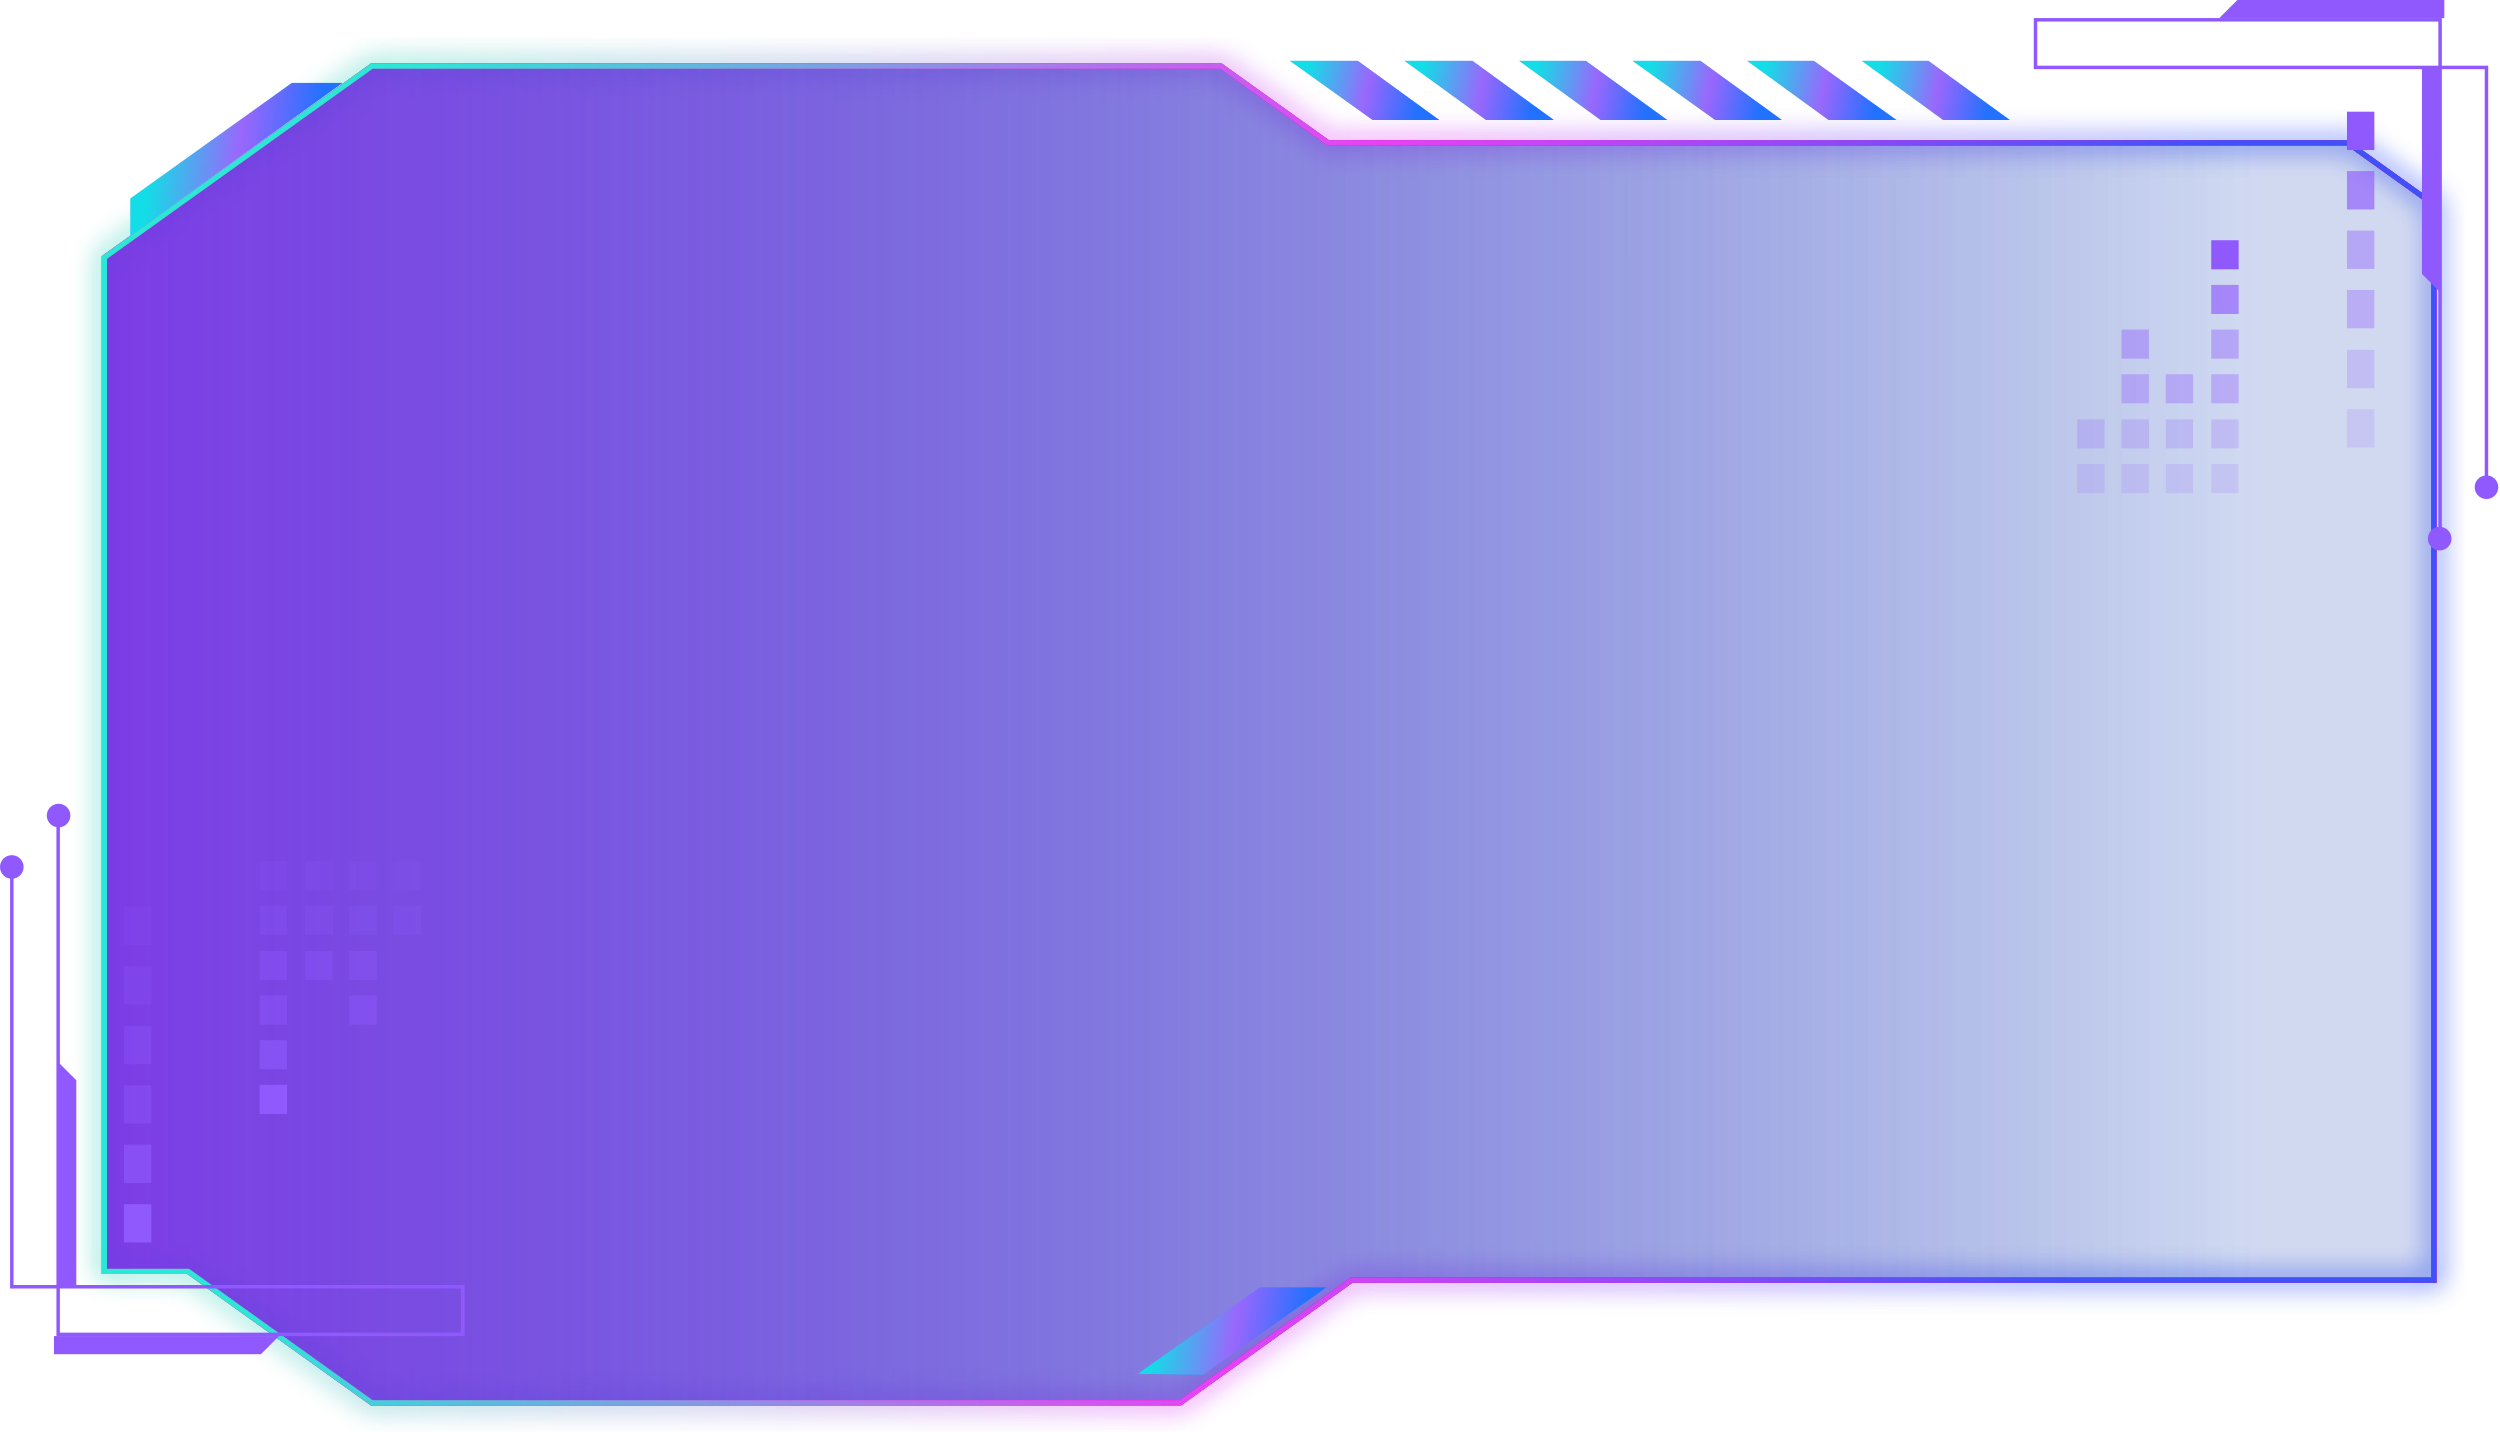
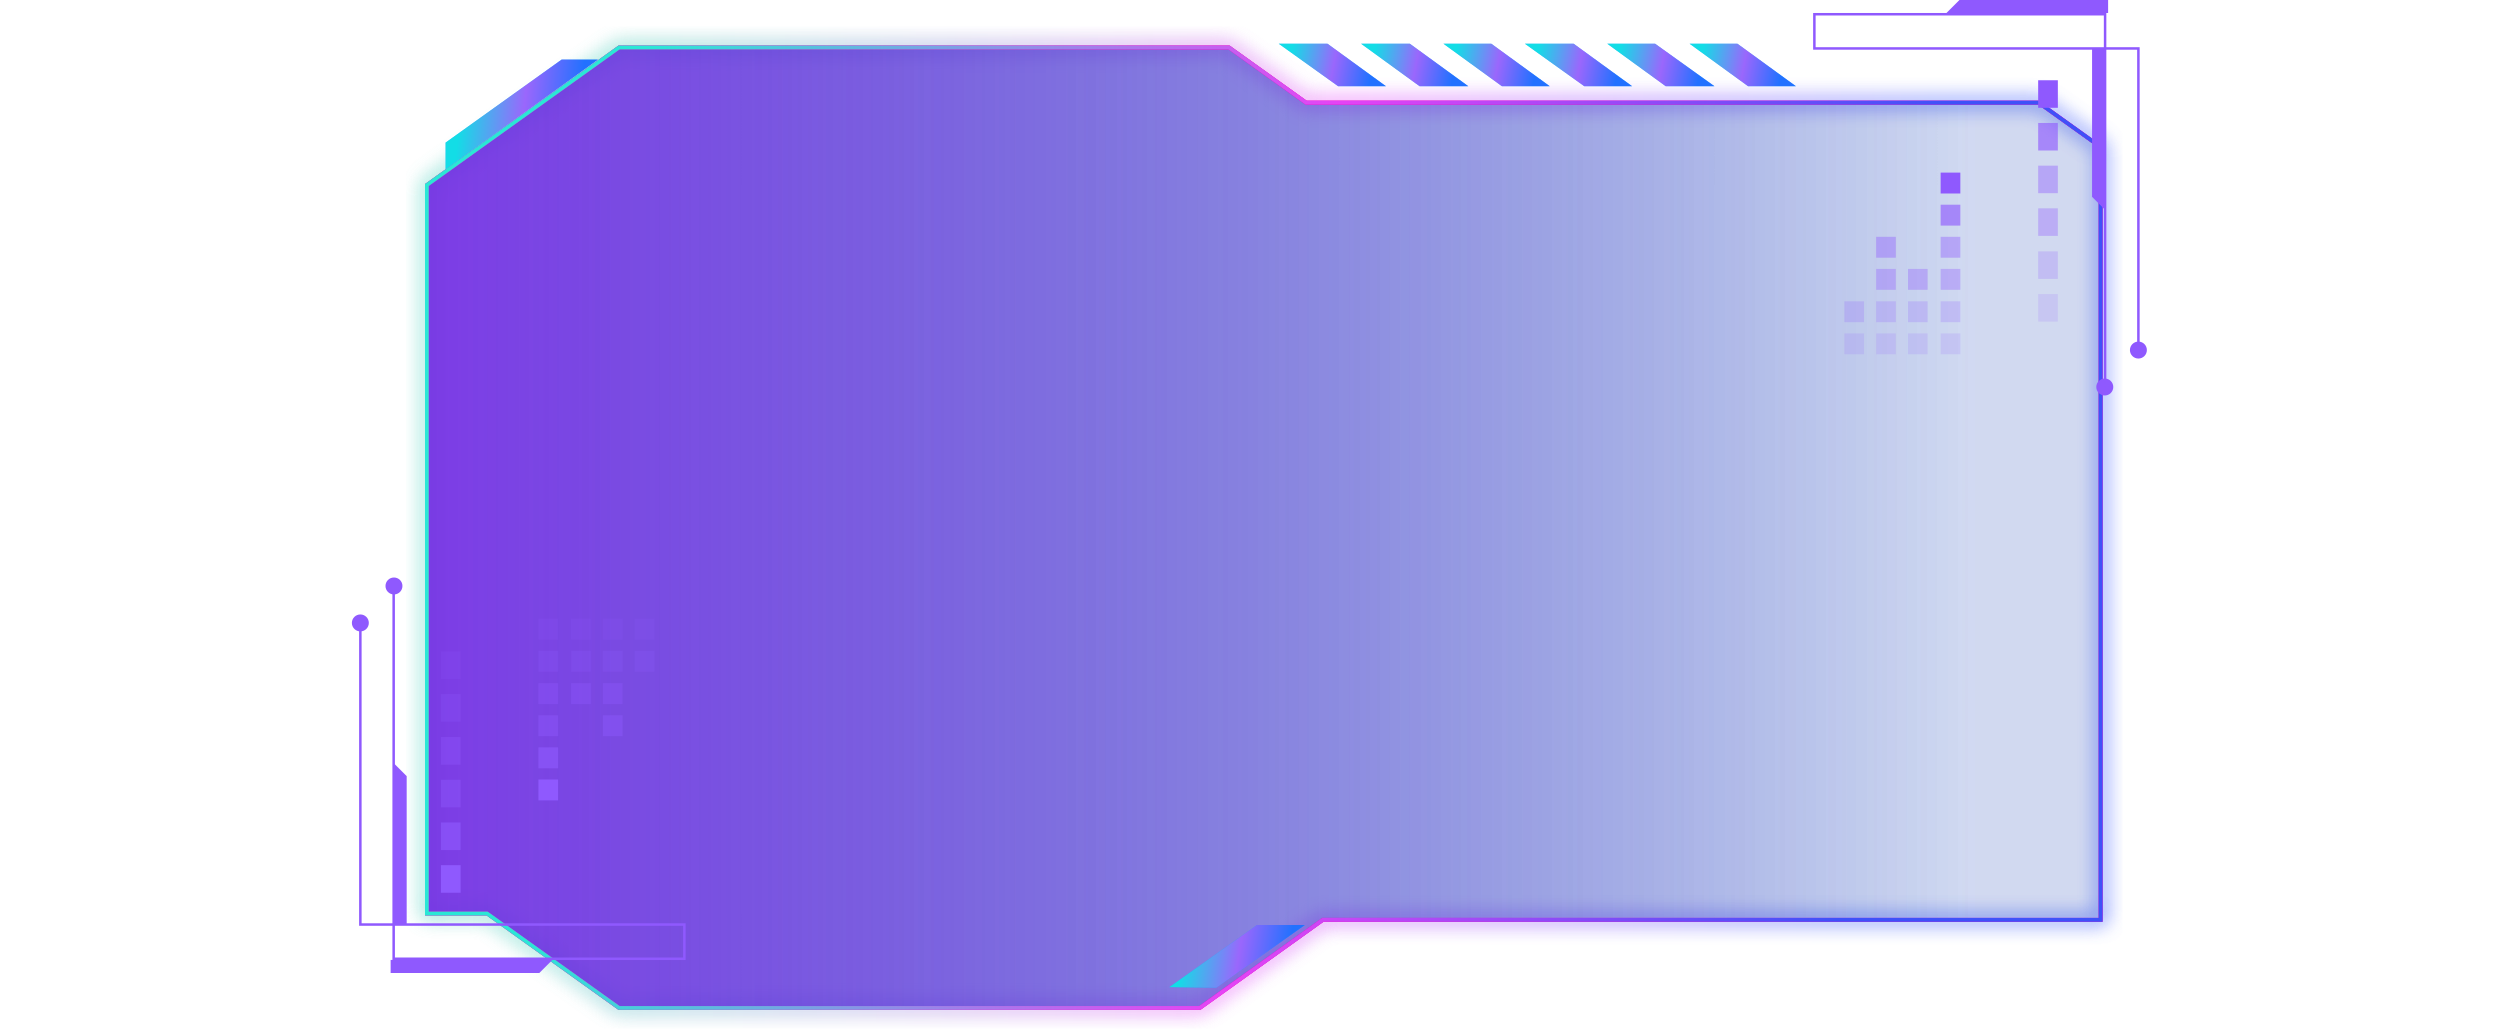
- <svg xmlns="http://www.w3.org/2000/svg" width="1437" height="823" viewBox="0 0 1437 823" fill="none">
+ <svg xmlns="http://www.w3.org/2000/svg" width="2000" height="823" viewBox="0 0 1437 823" fill="none">
  <g filter="url(#filter0_f)">
    <path d="M60.001 148.009L213.709 38H701.751L763.376 82.105H1350.42L1400 117.591V735.868H776.834L678.376 806.334H213.709L108.167 730.798H60.001V148.009Z" stroke="#FF15BD" stroke-width="3" stroke-miterlimit="10" />
    <path d="M60.001 148.009L213.709 38H701.751L763.376 82.105H1350.42L1400 117.591V735.868H776.834L678.376 806.334H213.709L108.167 730.798H60.001V148.009Z" stroke="url(#paint0_linear)" stroke-opacity="0.9" stroke-width="3" stroke-miterlimit="10" />
    <path d="M60.001 148.009L213.709 38H701.751L763.376 82.105H1350.42L1400 117.591V735.868H776.834L678.376 806.334H213.709L108.167 730.798H60.001V148.009Z" stroke="url(#paint1_linear)" stroke-opacity="0.9" stroke-width="3" stroke-miterlimit="10" />
  </g>
  <g filter="url(#filter1_f)">
    <path d="M60.001 148.009L213.709 38H701.751L763.376 82.105H1350.42L1400 117.591V735.868H776.834L678.376 806.334H213.709L108.167 730.798H60.001V148.009Z" stroke="#FF15BD" stroke-width="2" stroke-miterlimit="10" />
    <path d="M60.001 148.009L213.709 38H701.751L763.376 82.105H1350.42L1400 117.591V735.868H776.834L678.376 806.334H213.709L108.167 730.798H60.001V148.009Z" stroke="url(#paint2_linear)" stroke-width="2" stroke-miterlimit="10" />
    <path d="M60.001 148.009L213.709 38H701.751L763.376 82.105H1350.42L1400 117.591V735.868H776.834L678.376 806.334H213.709L108.167 730.798H60.001V148.009Z" stroke="url(#paint3_linear)" stroke-opacity="0.9" stroke-width="2" stroke-miterlimit="10" />
  </g>
  <path d="M60.001 148.009L213.709 38H701.751L763.376 82.105H1349.42L1399 117.591V735.868H776.834L678.376 806.334H213.709L108.167 730.798H60.001V148.009Z" fill="url(#paint4_linear)" />
  <path d="M60.001 148.009L213.709 38H701.751L763.376 82.105H1349.42L1399 117.591V735.868H776.834L678.376 806.334H213.709L108.167 730.798H60.001V148.009Z" stroke="#FF15BD" stroke-width="3" stroke-miterlimit="10" />
  <path d="M60.001 148.009L213.709 38H701.751L763.376 82.105H1349.42L1399 117.591V735.868H776.834L678.376 806.334H213.709L108.167 730.798H60.001V148.009Z" stroke="url(#paint5_linear)" stroke-opacity="0.9" stroke-width="3" stroke-miterlimit="10" />
  <path d="M60.001 148.009L213.709 38H701.751L763.376 82.105H1349.42L1399 117.591V735.868H776.834L678.376 806.334H213.709L108.167 730.798H60.001V148.009Z" fill="url(#paint6_linear)" />
  <path d="M60.001 148.009L213.709 38H701.751L763.376 82.105H1349.42L1399 117.591V735.868H776.834L678.376 806.334H213.709L108.167 730.798H60.001V148.009Z" stroke="#FF15BD" stroke-width="3" stroke-miterlimit="10" />
  <path d="M60.001 148.009L213.709 38H701.751L763.376 82.105H1349.42L1399 117.591V735.868H776.834L678.376 806.334H213.709L108.167 730.798H60.001V148.009Z" stroke="url(#paint7_linear)" stroke-opacity="0.9" stroke-width="3" stroke-miterlimit="10" />
  <path d="M1286.77 138.085H1271.02V154.8H1286.77V138.085Z" fill="#8F59FE" />
  <path opacity="0.64" d="M1286.77 163.763H1271.02V180.479H1286.77V163.763Z" fill="#8F59FE" />
  <path opacity="0.4" d="M1286.77 189.442H1271.02V206.158H1286.77V189.442Z" fill="#8F59FE" />
  <path opacity="0.34" d="M1286.77 215.12H1271.02V231.836H1286.77V215.12Z" fill="#8F59FE" />
  <path opacity="0.22" d="M1286.77 241.043H1271.02V257.759H1286.77V241.043Z" fill="#8F59FE" />
  <path opacity="0.15" d="M1286.77 266.722H1271.02V283.438H1286.77V266.722Z" fill="#8F59FE" />
  <path opacity="0.4" d="M1235.17 189.444H1219.42V206.16H1235.17V189.444Z" fill="#8F59FE" />
  <path opacity="0.34" d="M1235.17 215.123H1219.42V231.838H1235.17V215.123Z" fill="#8F59FE" />
  <path opacity="0.22" d="M1235.17 241.046H1219.42V257.761H1235.17V241.046Z" fill="#8F59FE" />
  <path opacity="0.15" d="M1235.17 266.724H1219.42V283.44H1235.17V266.724Z" fill="#8F59FE" />
  <path opacity="0.34" d="M1260.61 215.121H1244.86V231.837H1260.61V215.121Z" fill="#8F59FE" />
  <path opacity="0.22" d="M1260.61 241.045H1244.86V257.76H1260.61V241.045Z" fill="#8F59FE" />
  <path opacity="0.15" d="M1260.61 266.724H1244.86V283.439H1260.61V266.724Z" fill="#8F59FE" />
  <path opacity="0.22" d="M1209.73 241.046H1193.99V257.762H1209.73V241.046Z" fill="#8F59FE" />
  <path opacity="0.15" d="M1209.73 266.725H1193.99V283.441H1209.73V266.725Z" fill="#8F59FE" />
  <path d="M1364.78 64.198H1349.03V86.243H1364.78V64.198Z" fill="#8F59FE" />
  <path opacity="0.64" d="M1364.78 98.356H1349.03V120.401H1364.78V98.356Z" fill="#8F59FE" />
  <path opacity="0.4" d="M1364.78 132.514H1349.03V154.559H1364.78V132.514Z" fill="#8F59FE" />
  <path opacity="0.34" d="M1364.78 166.672H1349.03V188.717H1364.78V166.672Z" fill="#8F59FE" />
  <path opacity="0.22" d="M1364.78 201.074H1349.03V223.12H1364.78V201.074Z" fill="#8F59FE" />
  <path opacity="0.15" d="M1364.78 235.232H1349.03V257.278H1364.78V235.232Z" fill="#8F59FE" />
  <path d="M1429.22 279.808V38.761H1170V11.386H1402.57V309.605" stroke="#8F59FE" stroke-width="2" stroke-miterlimit="10" />
  <path d="M1402.33 316.389C1406.07 316.389 1409.11 313.352 1409.11 309.606C1409.11 305.86 1406.07 302.823 1402.33 302.823C1398.58 302.823 1395.54 305.86 1395.54 309.606C1395.54 313.352 1398.58 316.389 1402.33 316.389Z" fill="#8F59FE" />
  <path d="M1429.22 286.833C1432.97 286.833 1436 283.796 1436 280.05C1436 276.303 1432.97 273.266 1429.22 273.266C1425.47 273.266 1422.44 276.303 1422.44 280.05C1422.44 283.796 1425.47 286.833 1429.22 286.833Z" fill="#8F59FE" />
  <path d="M1402.57 167.886L1392.15 157.469V38.763H1402.57V167.886Z" fill="#8F59FE" />
  <path d="M1275.63 10.417L1286.04 0H1404.99V10.417H1275.63Z" fill="#8F59FE" />
  <path d="M149.231 640.304H164.978V623.588H149.231V640.304Z" fill="#8F59FE" />
  <path opacity="0.64" d="M149.231 614.626H164.978V597.91H149.231V614.626Z" fill="#8F59FE" />
  <path opacity="0.4" d="M149.231 588.947H164.978V572.231H149.231V588.947Z" fill="#8F59FE" />
  <path opacity="0.34" d="M149.231 563.268H164.978V546.552H149.231V563.268Z" fill="#8F59FE" />
  <path opacity="0.22" d="M149.231 537.345H164.978V520.629H149.231V537.345Z" fill="#8F59FE" />
  <path opacity="0.15" d="M149.231 511.666H164.978V494.95H149.231V511.666Z" fill="#8F59FE" />
  <path opacity="0.4" d="M200.833 588.945H216.58V572.229H200.833V588.945Z" fill="#8F59FE" />
  <path opacity="0.34" d="M200.833 563.266H216.58V546.55H200.833V563.266Z" fill="#8F59FE" />
  <path opacity="0.22" d="M200.833 537.343H216.58V520.627H200.833V537.343Z" fill="#8F59FE" />
  <path opacity="0.15" d="M200.833 511.664H216.58V494.949H200.833V511.664Z" fill="#8F59FE" />
  <path opacity="0.34" d="M175.395 563.268H191.142V546.552H175.395V563.268Z" fill="#8F59FE" />
  <path opacity="0.22" d="M175.395 537.344H191.142V520.628H175.395V537.344Z" fill="#8F59FE" />
  <path opacity="0.15" d="M175.395 511.665H191.142V494.949H175.395V511.665Z" fill="#8F59FE" />
  <path opacity="0.22" d="M226.27 537.343H242.017V520.627H226.27V537.343Z" fill="#8F59FE" />
  <path opacity="0.15" d="M226.27 511.664H242.017V494.948H226.27V511.664Z" fill="#8F59FE" />
  <path d="M71.224 714.191H86.971V692.145H71.224V714.191Z" fill="#8F59FE" />
  <path opacity="0.64" d="M71.224 680.033H86.971V657.987H71.224V680.033Z" fill="#8F59FE" />
  <path opacity="0.4" d="M71.224 645.875H86.971V623.829H71.224V645.875Z" fill="#8F59FE" />
  <path opacity="0.34" d="M71.224 611.717H86.971V589.671H71.224V611.717Z" fill="#8F59FE" />
  <path opacity="0.22" d="M71.224 577.314H86.971V555.269H71.224V577.314Z" fill="#8F59FE" />
  <path opacity="0.15" d="M71.224 543.156H86.971V521.111H71.224V543.156Z" fill="#8F59FE" />
  <path d="M6.783 498.581V739.628H266V767.003H33.431V468.783" stroke="#8F59FE" stroke-width="2" stroke-miterlimit="10" />
  <path d="M33.674 461.999C29.927 461.999 26.89 465.036 26.89 468.783C26.89 472.529 29.927 475.566 33.674 475.566C37.42 475.566 40.457 472.529 40.457 468.783C40.457 465.036 37.42 461.999 33.674 461.999Z" fill="#8F59FE" />
  <path d="M6.783 491.556C3.037 491.556 -7.62939e-05 494.593 -7.62939e-05 498.339C-7.62939e-05 502.085 3.037 505.122 6.783 505.122C10.53 505.122 13.566 502.085 13.566 498.339C13.566 494.593 10.53 491.556 6.783 491.556Z" fill="#8F59FE" />
  <path d="M33.431 610.503L43.849 620.92V739.626H33.431V610.503Z" fill="#8F59FE" />
  <path d="M160.375 767.972L149.958 778.389H31.009V767.972H160.375Z" fill="#8F59FE" />
  <path d="M827.246 68.966L780.496 35H741.538L788.996 68.966H827.246Z" fill="#15A0FF" />
  <path d="M827.246 68.966L780.496 35H741.538L788.996 68.966H827.246Z" fill="url(#paint8_linear)" fill-opacity="0.65" />
  <path d="M893.119 68.966L846.369 35H807.411L854.161 68.966H893.119Z" fill="#15A0FF" />
  <path d="M893.119 68.966L846.369 35H807.411L854.161 68.966H893.119Z" fill="url(#paint9_linear)" fill-opacity="0.65" />
  <path d="M958.288 68.966L911.538 35H873.288L920.038 68.966H958.288Z" fill="#15A0FF" />
  <path d="M958.288 68.966L911.538 35H873.288L920.038 68.966H958.288Z" fill="url(#paint10_linear)" fill-opacity="0.65" />
  <path d="M1024.17 68.966L977.416 35H938.458L985.916 68.966H1024.17Z" fill="#15A0FF" />
  <path d="M1024.17 68.966L977.416 35H938.458L985.916 68.966H1024.17Z" fill="url(#paint11_linear)" fill-opacity="0.65" />
  <path d="M1090.04 68.966L1042.58 35H1004.33L1051.08 68.966H1090.04Z" fill="#15A0FF" />
  <path d="M1090.04 68.966L1042.58 35H1004.33L1051.08 68.966H1090.04Z" fill="url(#paint12_linear)" fill-opacity="0.65" />
  <path d="M1155.21 68.966L1108.46 35H1070.21L1116.96 68.966H1155.21Z" fill="#15A0FF" />
  <path d="M1155.21 68.966L1108.46 35H1070.21L1116.96 68.966H1155.21Z" fill="url(#paint13_linear)" fill-opacity="0.65" />
  <path d="M654.001 789.681L724.126 740H762.376L691.542 790.188L654.001 789.681Z" fill="#15A0FF" />
  <path d="M654.001 789.681L724.126 740H762.376L691.542 790.188L654.001 789.681Z" fill="url(#paint14_linear)" fill-opacity="0.65" />
  <path d="M196.834 47.672H167.792L75.001 114.083V135.375L196.834 47.672Z" fill="#15A0FF" />
  <path d="M196.834 47.672H167.792L75.001 114.083V135.375L196.834 47.672Z" fill="url(#paint15_linear)" fill-opacity="0.65" />
  <defs>
    <filter id="filter0_f" x="43.501" y="21.5" width="1373" height="801.334" filterUnits="userSpaceOnUse" color-interpolation-filters="sRGB">
      <feFlood flood-opacity="0" result="BackgroundImageFix" />
      <feBlend mode="normal" in="SourceGraphic" in2="BackgroundImageFix" result="shape" />
      <feGaussianBlur stdDeviation="7.5" result="effect1_foregroundBlur" />
    </filter>
    <filter id="filter1_f" x="44.001" y="22" width="1372" height="800.334" filterUnits="userSpaceOnUse" color-interpolation-filters="sRGB">
      <feFlood flood-opacity="0" result="BackgroundImageFix" />
      <feBlend mode="normal" in="SourceGraphic" in2="BackgroundImageFix" result="shape" />
      <feGaussianBlur stdDeviation="7.5" result="effect1_foregroundBlur" />
    </filter>
    <linearGradient id="paint0_linear" x1="1286" y1="38.002" x2="255.213" y2="-98.838" gradientUnits="userSpaceOnUse">
      <stop offset="0.004" stop-color="#2958FF" />
      <stop offset="0.467" stop-color="#E248FB" />
      <stop offset="1" stop-color="#F71C1C" />
    </linearGradient>
    <linearGradient id="paint1_linear" x1="1286.92" y1="38" x2="255.385" y2="-99.04" gradientUnits="userSpaceOnUse">
      <stop offset="0.004" stop-color="#2958FF" />
      <stop offset="0.467" stop-color="#E248FB" />
      <stop offset="1" stop-color="#12FED9" />
    </linearGradient>
    <linearGradient id="paint2_linear" x1="1286" y1="38.002" x2="255.213" y2="-98.838" gradientUnits="userSpaceOnUse">
      <stop offset="0.004" stop-color="#2958FF" />
      <stop offset="0.467" stop-color="#E248FB" />
      <stop offset="1" stop-color="#F71C1C" />
    </linearGradient>
    <linearGradient id="paint3_linear" x1="1286.92" y1="38" x2="255.385" y2="-99.04" gradientUnits="userSpaceOnUse">
      <stop offset="0.004" stop-color="#2958FF" />
      <stop offset="0.467" stop-color="#E248FB" />
      <stop offset="1" stop-color="#12FED9" />
    </linearGradient>
    <linearGradient id="paint4_linear" x1="60.326" y1="287.312" x2="1300.9" y2="287.312" gradientUnits="userSpaceOnUse">
      <stop stop-color="#702AE3" stop-opacity="0.7" />
      <stop offset="1" stop-color="#0F3EB7" stop-opacity="0.1" />
    </linearGradient>
    <linearGradient id="paint5_linear" x1="1286" y1="38" x2="255.213" y2="-98.839" gradientUnits="userSpaceOnUse">
      <stop offset="0.004" stop-color="#2958FF" />
      <stop offset="0.467" stop-color="#E248FB" />
      <stop offset="1" stop-color="#12FED9" />
    </linearGradient>
    <linearGradient id="paint6_linear" x1="60.326" y1="287.312" x2="1300.9" y2="287.312" gradientUnits="userSpaceOnUse">
      <stop stop-color="#702AE3" stop-opacity="0.7" />
      <stop offset="1" stop-color="#0F3EB7" stop-opacity="0.1" />
    </linearGradient>
    <linearGradient id="paint7_linear" x1="1286" y1="38" x2="255.213" y2="-98.839" gradientUnits="userSpaceOnUse">
      <stop offset="0.004" stop-color="#2958FF" />
      <stop offset="0.467" stop-color="#E248FB" />
      <stop offset="1" stop-color="#12FED9" />
    </linearGradient>
    <linearGradient id="paint8_linear" x1="820.013" y1="35" x2="755.263" y2="22.554" gradientUnits="userSpaceOnUse">
      <stop stop-color="#2958FF" />
      <stop offset="0.467" stop-color="#E248FB" />
      <stop offset="1" stop-color="#12FED9" />
    </linearGradient>
    <linearGradient id="paint9_linear" x1="885.886" y1="35" x2="821.136" y2="22.554" gradientUnits="userSpaceOnUse">
      <stop stop-color="#2958FF" />
      <stop offset="0.467" stop-color="#E248FB" />
      <stop offset="1" stop-color="#12FED9" />
    </linearGradient>
    <linearGradient id="paint10_linear" x1="951.114" y1="35" x2="886.862" y2="22.752" gradientUnits="userSpaceOnUse">
      <stop stop-color="#2958FF" />
      <stop offset="0.467" stop-color="#E248FB" />
      <stop offset="1" stop-color="#12FED9" />
    </linearGradient>
    <linearGradient id="paint11_linear" x1="1016.93" y1="35" x2="952.183" y2="22.554" gradientUnits="userSpaceOnUse">
      <stop stop-color="#2958FF" />
      <stop offset="0.467" stop-color="#E248FB" />
      <stop offset="1" stop-color="#12FED9" />
    </linearGradient>
    <linearGradient id="paint12_linear" x1="1082.81" y1="35" x2="1018.06" y2="22.554" gradientUnits="userSpaceOnUse">
      <stop stop-color="#2958FF" />
      <stop offset="0.467" stop-color="#E248FB" />
      <stop offset="1" stop-color="#12FED9" />
    </linearGradient>
    <linearGradient id="paint13_linear" x1="1148.04" y1="35" x2="1083.78" y2="22.752" gradientUnits="userSpaceOnUse">
      <stop stop-color="#2958FF" />
      <stop offset="0.467" stop-color="#E248FB" />
      <stop offset="1" stop-color="#12FED9" />
    </linearGradient>
    <linearGradient id="paint14_linear" x1="753.23" y1="740" x2="670.567" y2="726.403" gradientUnits="userSpaceOnUse">
      <stop stop-color="#2958FF" />
      <stop offset="0.467" stop-color="#E248FB" />
      <stop offset="1" stop-color="#12FED9" />
    </linearGradient>
    <linearGradient id="paint15_linear" x1="186.552" y1="47.672" x2="92.167" y2="37.684" gradientUnits="userSpaceOnUse">
      <stop stop-color="#2958FF" />
      <stop offset="0.467" stop-color="#E248FB" />
      <stop offset="1" stop-color="#12FED9" />
    </linearGradient>
  </defs>
</svg>
